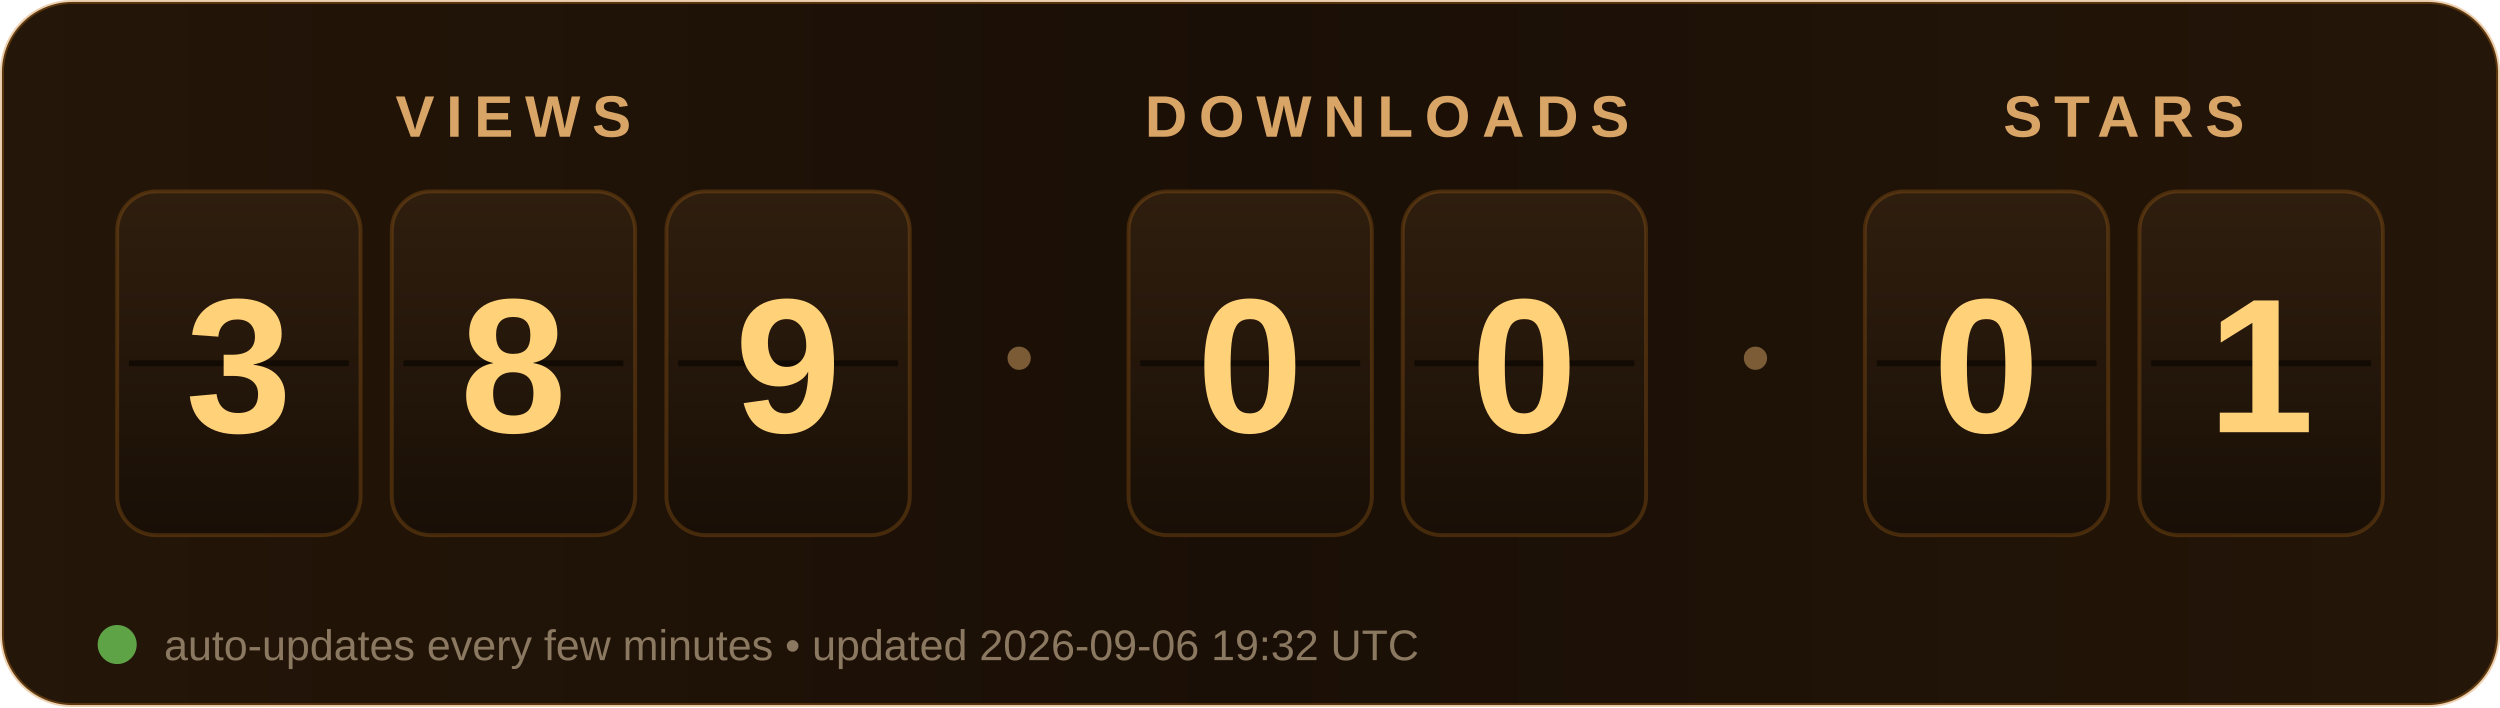
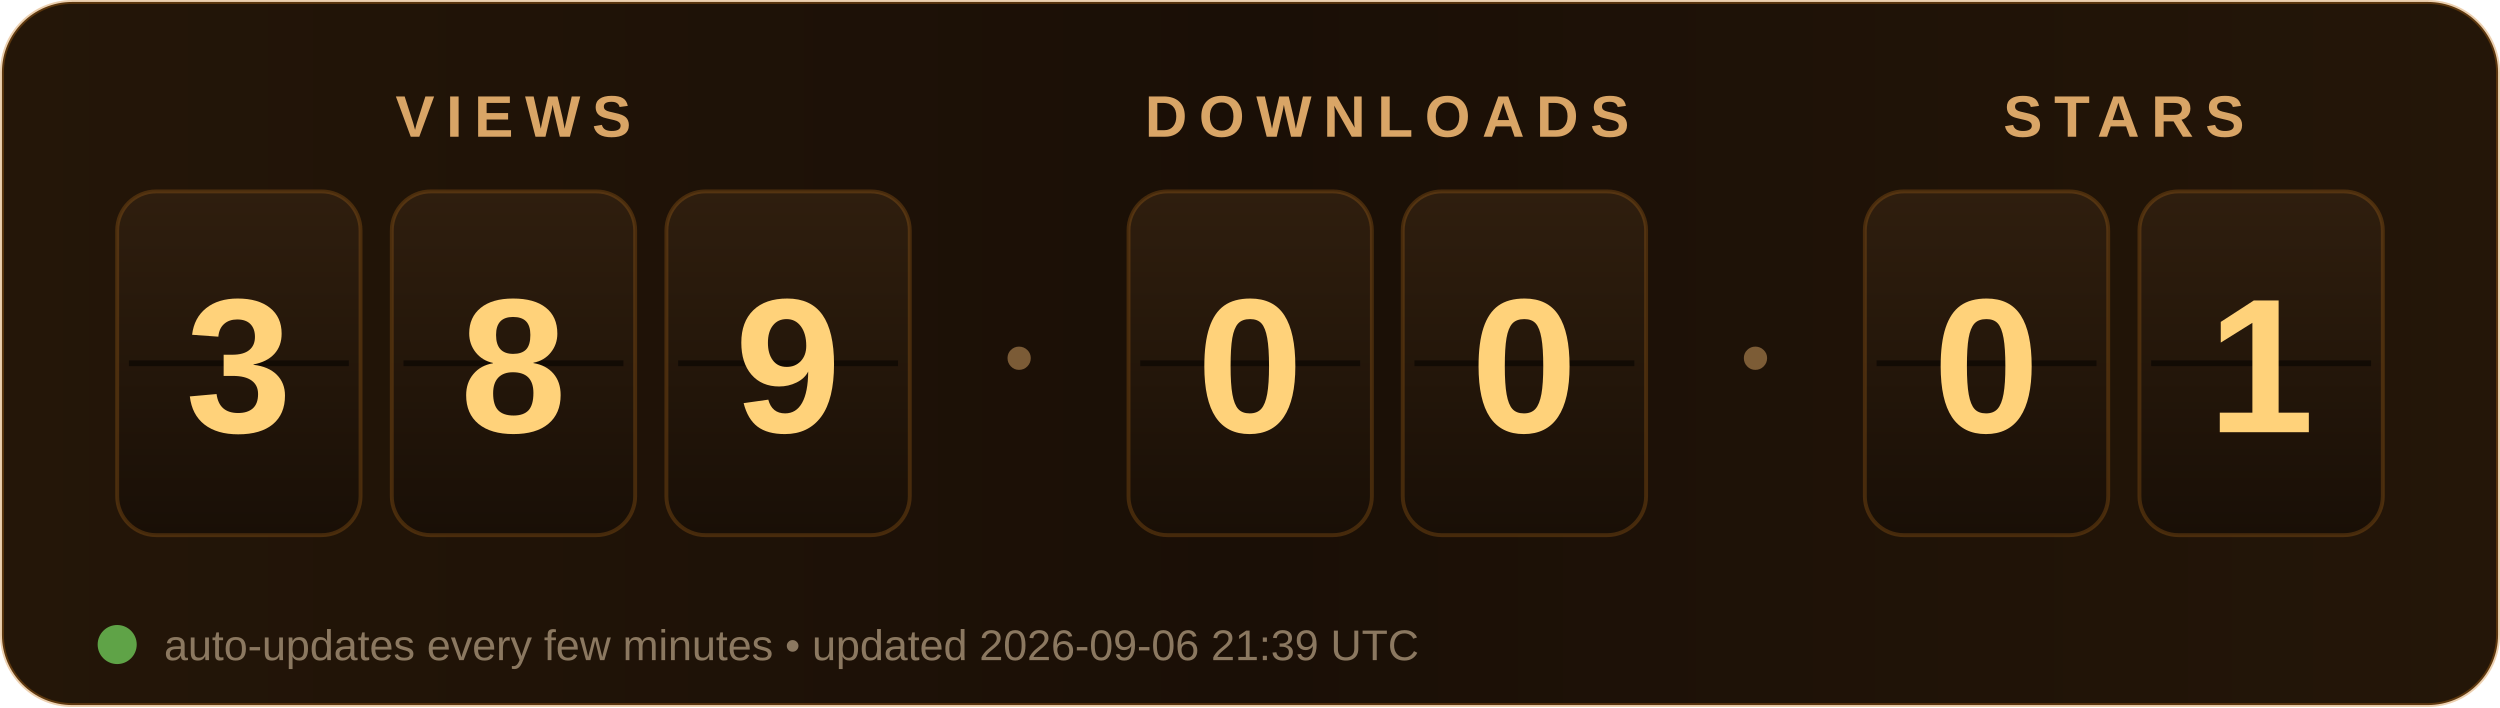
- <svg xmlns="http://www.w3.org/2000/svg" width="640" height="181" viewBox="0 0 640 181" role="img" aria-label="MelonDMA live stats — total views: 389 (tracked since 2026-08-18, GitHub only retains 14 days per API call so earlier history can't be recovered), total downloads: 0, GitHub stars: 1. Updated 2026-09-06 19:32 UTC.">
+ <svg xmlns="http://www.w3.org/2000/svg" width="640" height="181" viewBox="0 0 640 181" role="img" aria-label="MelonDMA live stats — total views: 389 (tracked since 2026-08-18, GitHub only retains 14 days per API call so earlier history can't be recovered), total downloads: 0, GitHub stars: 1. Updated 2026-09-06 21:39 UTC.">
  <defs>
    <linearGradient id="boardBg" x1="0" y1="0" x2="640" y2="0" gradientUnits="userSpaceOnUse">
      <stop offset="0" stop-color="#241608" />
      <stop offset="0.5" stop-color="#1a0f06" />
      <stop offset="1" stop-color="#241608" />
    </linearGradient>
    <linearGradient id="tileBg" x1="0" y1="0" x2="0" y2="88" gradientUnits="userSpaceOnUse">
      <stop offset="0" stop-color="#2f1e0e" />
      <stop offset="1" stop-color="#190f06" />
    </linearGradient>
  </defs>
  <rect x="0.5" y="0.5" width="639" height="180" rx="18" fill="url(#boardBg)" stroke="#C97A1E" stroke-opacity="0.35" />
  <text x="131.4" y="35" text-anchor="middle" font-family="Arial, Helvetica, sans-serif" font-weight="700" font-size="15" letter-spacing="3" fill="#D9A566">VIEWS</text>
  <g transform="translate(30.0,49)">
    <rect width="62.3" height="88" rx="10" fill="url(#tileBg)" stroke="#C97A1E" stroke-opacity="0.25" />
    <line x1="3" y1="44" x2="59.3" y2="44" stroke="#0f0904" stroke-width="1.5" opacity="0.85" />
    <text x="31.1" y="61.64" text-anchor="middle" font-family="Arial, Helvetica, sans-serif" font-weight="900" font-size="49" fill="#FFD27A">3</text>
    <rect x="0" y="44" width="62.3" height="0" rx="10" fill="#3a2410">
      <animate attributeName="height" values="0;88;0" keyTimes="0;0.55;1" dur="0.7s" begin="0.15s" calcMode="spline" keySplines="0.3 0.7 0.3 1;0.3 0 0.7 1" />
      <animate attributeName="y" values="44;0;44" keyTimes="0;0.55;1" dur="0.7s" begin="0.15s" calcMode="spline" keySplines="0.3 0.7 0.3 1;0.3 0 0.7 1" />
    </rect>
  </g>
  <g transform="translate(100.3,49)">
    <rect width="62.3" height="88" rx="10" fill="url(#tileBg)" stroke="#C97A1E" stroke-opacity="0.25" />
    <line x1="3" y1="44" x2="59.3" y2="44" stroke="#0f0904" stroke-width="1.5" opacity="0.85" />
    <text x="31.1" y="61.64" text-anchor="middle" font-family="Arial, Helvetica, sans-serif" font-weight="900" font-size="49" fill="#FFD27A">8</text>
    <rect x="0" y="44" width="62.3" height="0" rx="10" fill="#3a2410">
      <animate attributeName="height" values="0;88;0" keyTimes="0;0.55;1" dur="0.7s" begin="0.24s" calcMode="spline" keySplines="0.3 0.7 0.3 1;0.3 0 0.7 1" />
      <animate attributeName="y" values="44;0;44" keyTimes="0;0.55;1" dur="0.7s" begin="0.24s" calcMode="spline" keySplines="0.3 0.7 0.3 1;0.3 0 0.7 1" />
    </rect>
  </g>
  <g transform="translate(170.6,49)">
    <rect width="62.3" height="88" rx="10" fill="url(#tileBg)" stroke="#C97A1E" stroke-opacity="0.25" />
    <line x1="3" y1="44" x2="59.3" y2="44" stroke="#0f0904" stroke-width="1.5" opacity="0.85" />
    <text x="31.1" y="61.64" text-anchor="middle" font-family="Arial, Helvetica, sans-serif" font-weight="900" font-size="49" fill="#FFD27A">9</text>
    <rect x="0" y="44" width="62.3" height="0" rx="10" fill="#3a2410">
      <animate attributeName="height" values="0;88;0" keyTimes="0;0.55;1" dur="0.7s" begin="0.33s" calcMode="spline" keySplines="0.3 0.7 0.3 1;0.3 0 0.7 1" />
      <animate attributeName="y" values="44;0;44" keyTimes="0;0.55;1" dur="0.7s" begin="0.33s" calcMode="spline" keySplines="0.3 0.7 0.3 1;0.3 0 0.7 1" />
    </rect>
  </g>
  <text x="355.1" y="35" text-anchor="middle" font-family="Arial, Helvetica, sans-serif" font-weight="700" font-size="15" letter-spacing="3" fill="#D9A566">DOWNLOADS</text>
  <g transform="translate(288.9,49)">
    <rect width="62.3" height="88" rx="10" fill="url(#tileBg)" stroke="#C97A1E" stroke-opacity="0.25" />
    <line x1="3" y1="44" x2="59.3" y2="44" stroke="#0f0904" stroke-width="1.5" opacity="0.85" />
    <text x="31.1" y="61.64" text-anchor="middle" font-family="Arial, Helvetica, sans-serif" font-weight="900" font-size="49" fill="#FFD27A">0</text>
    <rect x="0" y="44" width="62.3" height="0" rx="10" fill="#3a2410">
      <animate attributeName="height" values="0;88;0" keyTimes="0;0.55;1" dur="0.7s" begin="0.42s" calcMode="spline" keySplines="0.3 0.7 0.3 1;0.3 0 0.7 1" />
      <animate attributeName="y" values="44;0;44" keyTimes="0;0.55;1" dur="0.7s" begin="0.42s" calcMode="spline" keySplines="0.3 0.7 0.3 1;0.3 0 0.7 1" />
    </rect>
  </g>
  <g transform="translate(359.1,49)">
    <rect width="62.3" height="88" rx="10" fill="url(#tileBg)" stroke="#C97A1E" stroke-opacity="0.25" />
    <line x1="3" y1="44" x2="59.3" y2="44" stroke="#0f0904" stroke-width="1.5" opacity="0.85" />
    <text x="31.1" y="61.64" text-anchor="middle" font-family="Arial, Helvetica, sans-serif" font-weight="900" font-size="49" fill="#FFD27A">0</text>
    <rect x="0" y="44" width="62.3" height="0" rx="10" fill="#3a2410">
      <animate attributeName="height" values="0;88;0" keyTimes="0;0.55;1" dur="0.7s" begin="0.51s" calcMode="spline" keySplines="0.3 0.7 0.3 1;0.3 0 0.7 1" />
      <animate attributeName="y" values="44;0;44" keyTimes="0;0.55;1" dur="0.7s" begin="0.51s" calcMode="spline" keySplines="0.3 0.7 0.3 1;0.3 0 0.7 1" />
    </rect>
  </g>
  <text x="543.7" y="35" text-anchor="middle" font-family="Arial, Helvetica, sans-serif" font-weight="700" font-size="15" letter-spacing="3" fill="#D9A566">STARS</text>
  <g transform="translate(477.4,49)">
    <rect width="62.3" height="88" rx="10" fill="url(#tileBg)" stroke="#C97A1E" stroke-opacity="0.25" />
    <line x1="3" y1="44" x2="59.3" y2="44" stroke="#0f0904" stroke-width="1.5" opacity="0.85" />
    <text x="31.1" y="61.64" text-anchor="middle" font-family="Arial, Helvetica, sans-serif" font-weight="900" font-size="49" fill="#FFD27A">0</text>
    <rect x="0" y="44" width="62.3" height="0" rx="10" fill="#3a2410">
      <animate attributeName="height" values="0;88;0" keyTimes="0;0.55;1" dur="0.7s" begin="0.60s" calcMode="spline" keySplines="0.3 0.7 0.3 1;0.3 0 0.7 1" />
      <animate attributeName="y" values="44;0;44" keyTimes="0;0.55;1" dur="0.7s" begin="0.60s" calcMode="spline" keySplines="0.3 0.7 0.3 1;0.3 0 0.7 1" />
    </rect>
  </g>
  <g transform="translate(547.7,49)">
    <rect width="62.3" height="88" rx="10" fill="url(#tileBg)" stroke="#C97A1E" stroke-opacity="0.25" />
    <line x1="3" y1="44" x2="59.3" y2="44" stroke="#0f0904" stroke-width="1.5" opacity="0.85" />
    <text x="31.1" y="61.64" text-anchor="middle" font-family="Arial, Helvetica, sans-serif" font-weight="900" font-size="49" fill="#FFD27A">1</text>
    <rect x="0" y="44" width="62.3" height="0" rx="10" fill="#3a2410">
      <animate attributeName="height" values="0;88;0" keyTimes="0;0.55;1" dur="0.7s" begin="0.69s" calcMode="spline" keySplines="0.3 0.7 0.3 1;0.3 0 0.7 1" />
      <animate attributeName="y" values="44;0;44" keyTimes="0;0.55;1" dur="0.7s" begin="0.69s" calcMode="spline" keySplines="0.3 0.7 0.3 1;0.3 0 0.7 1" />
    </rect>
  </g>
  <text x="260.9" y="99" text-anchor="middle" font-family="Arial, Helvetica, sans-serif" font-size="22" fill="#D9A566" opacity="0.5">•</text>
  <text x="449.4" y="99" text-anchor="middle" font-family="Arial, Helvetica, sans-serif" font-size="22" fill="#D9A566" opacity="0.5">•</text>
  <circle cx="30" cy="165" r="5" fill="#5FA347">
    <animate attributeName="opacity" values="1;0.35;1" dur="1.8s" repeatCount="indefinite" />
  </circle>
-   <text x="42" y="169" font-family="Arial, Helvetica, sans-serif" font-size="11" fill="#8B7860">auto-updates every few minutes • updated 2026-09-06 19:32 UTC</text>
+   <text x="42" y="169" font-family="Arial, Helvetica, sans-serif" font-size="11" fill="#8B7860">auto-updates every few minutes • updated 2026-09-06 21:39 UTC</text>
</svg>
